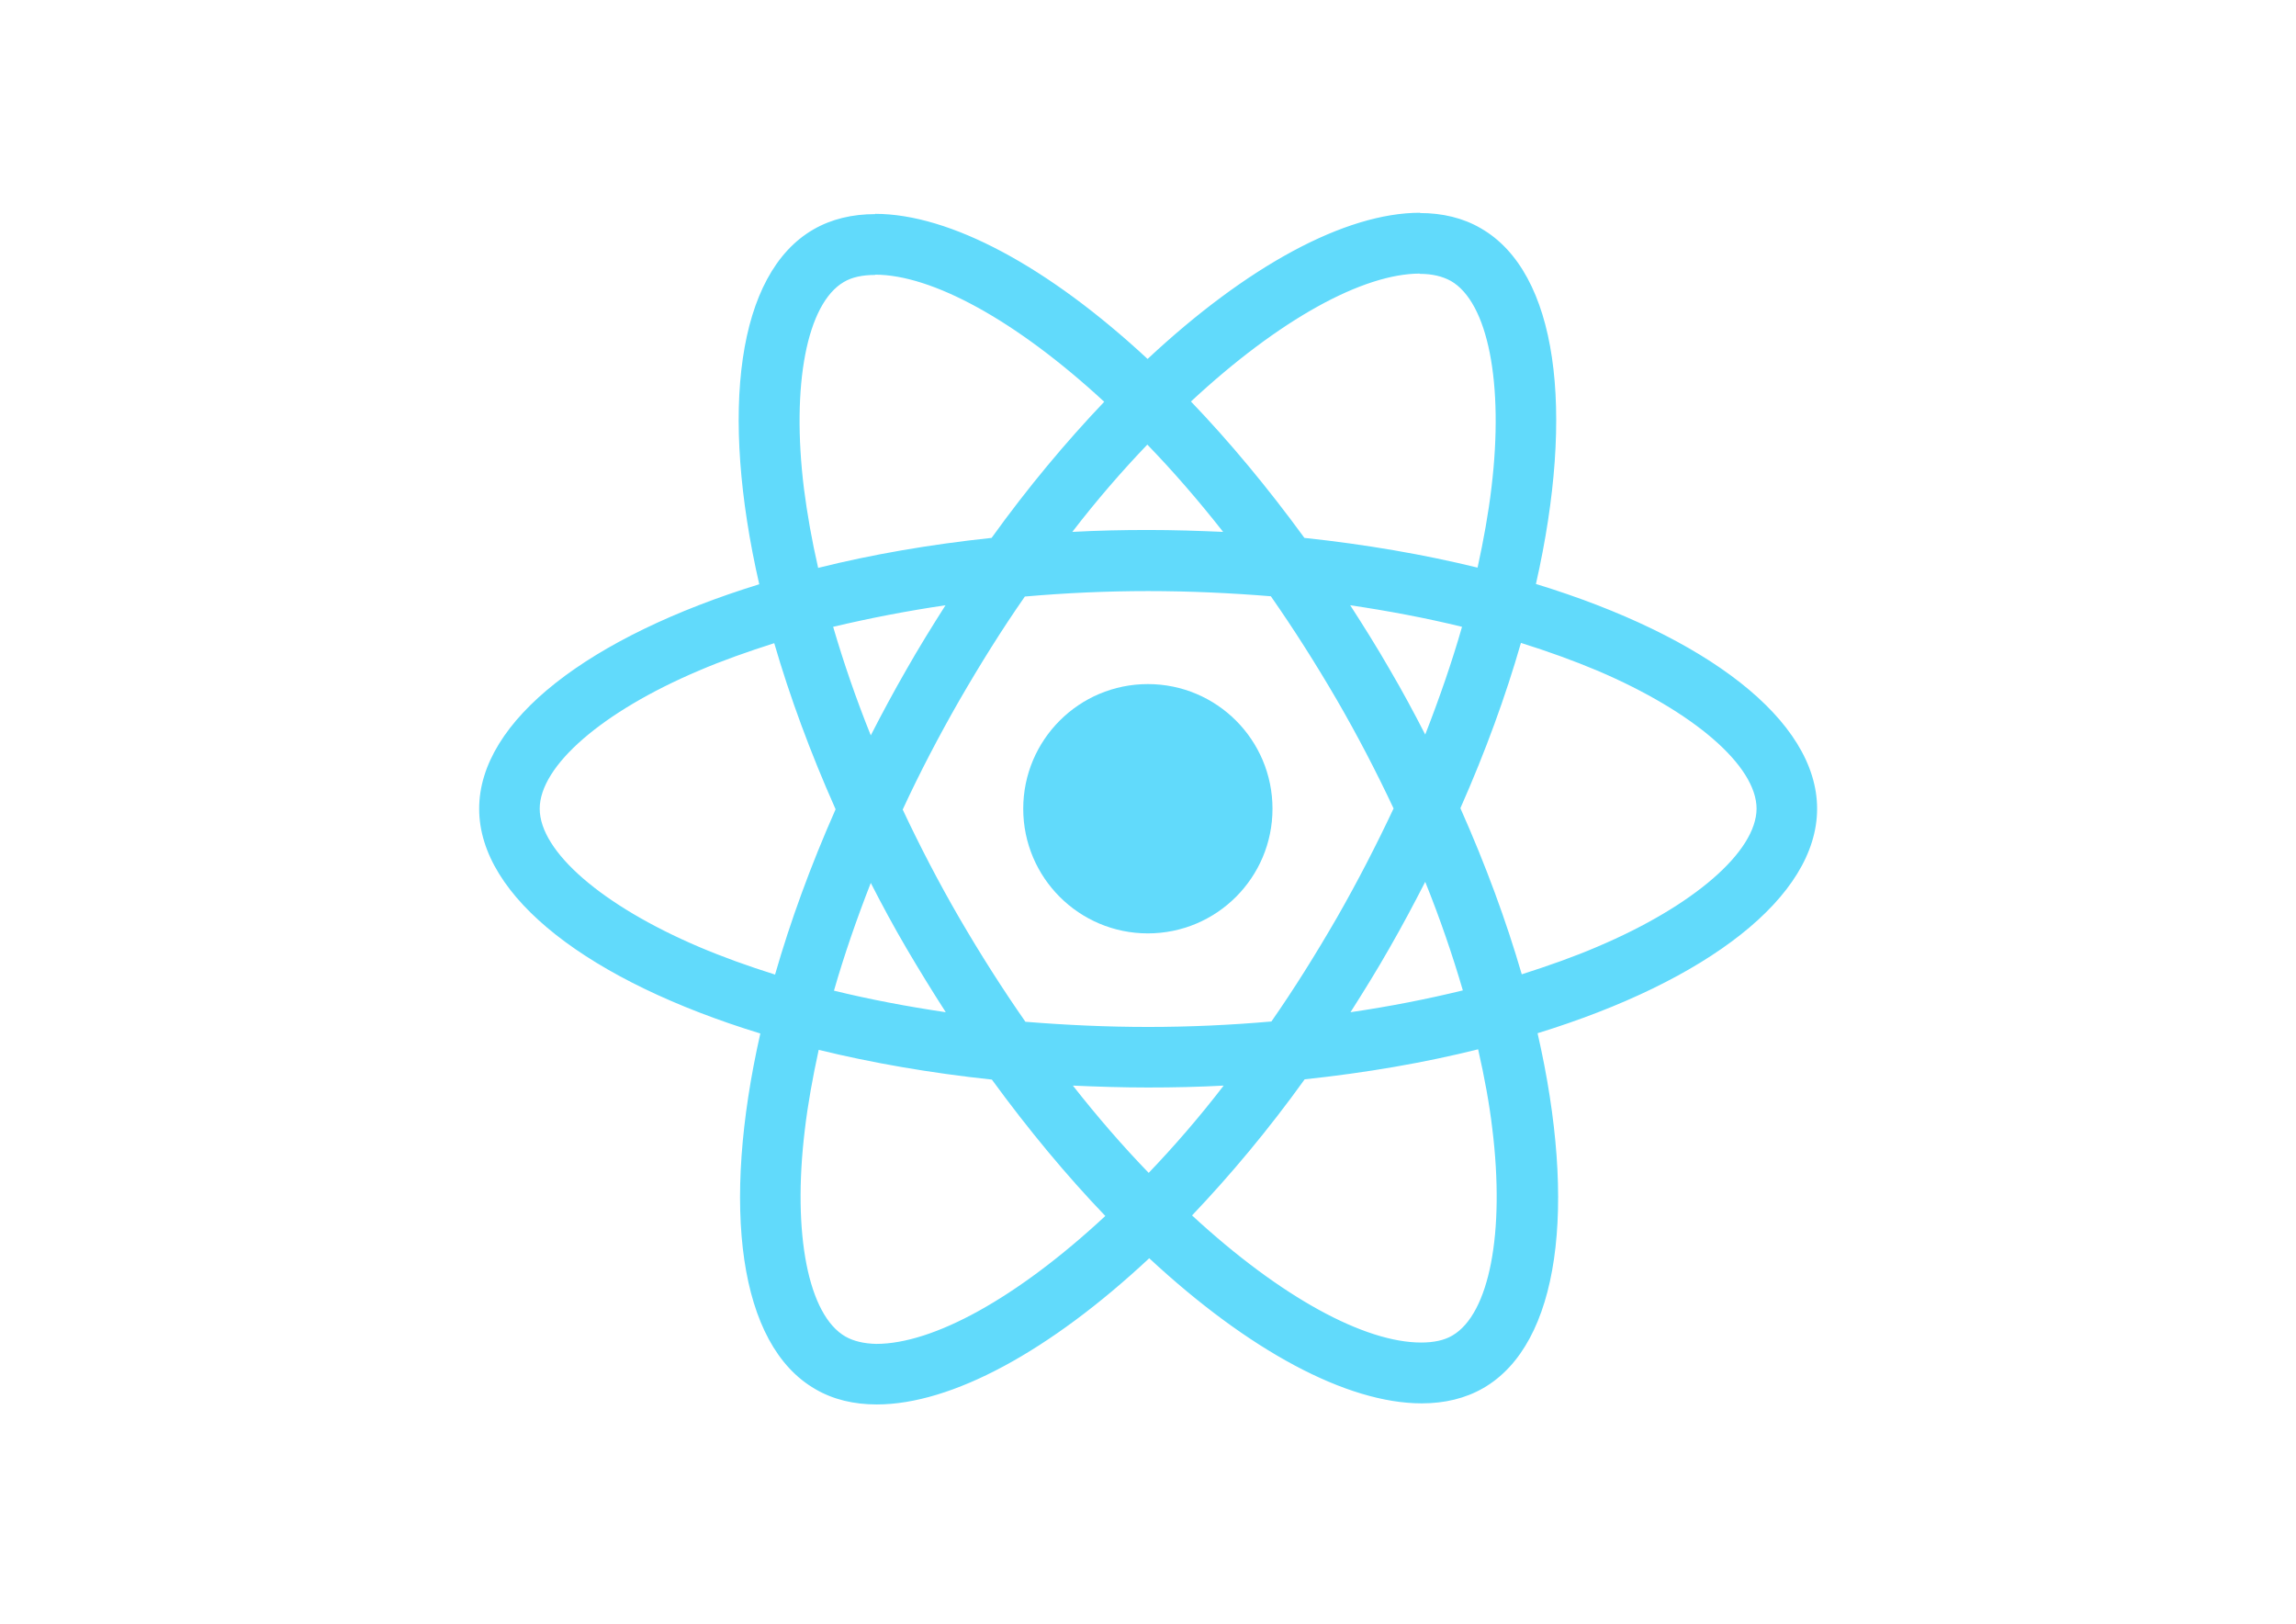
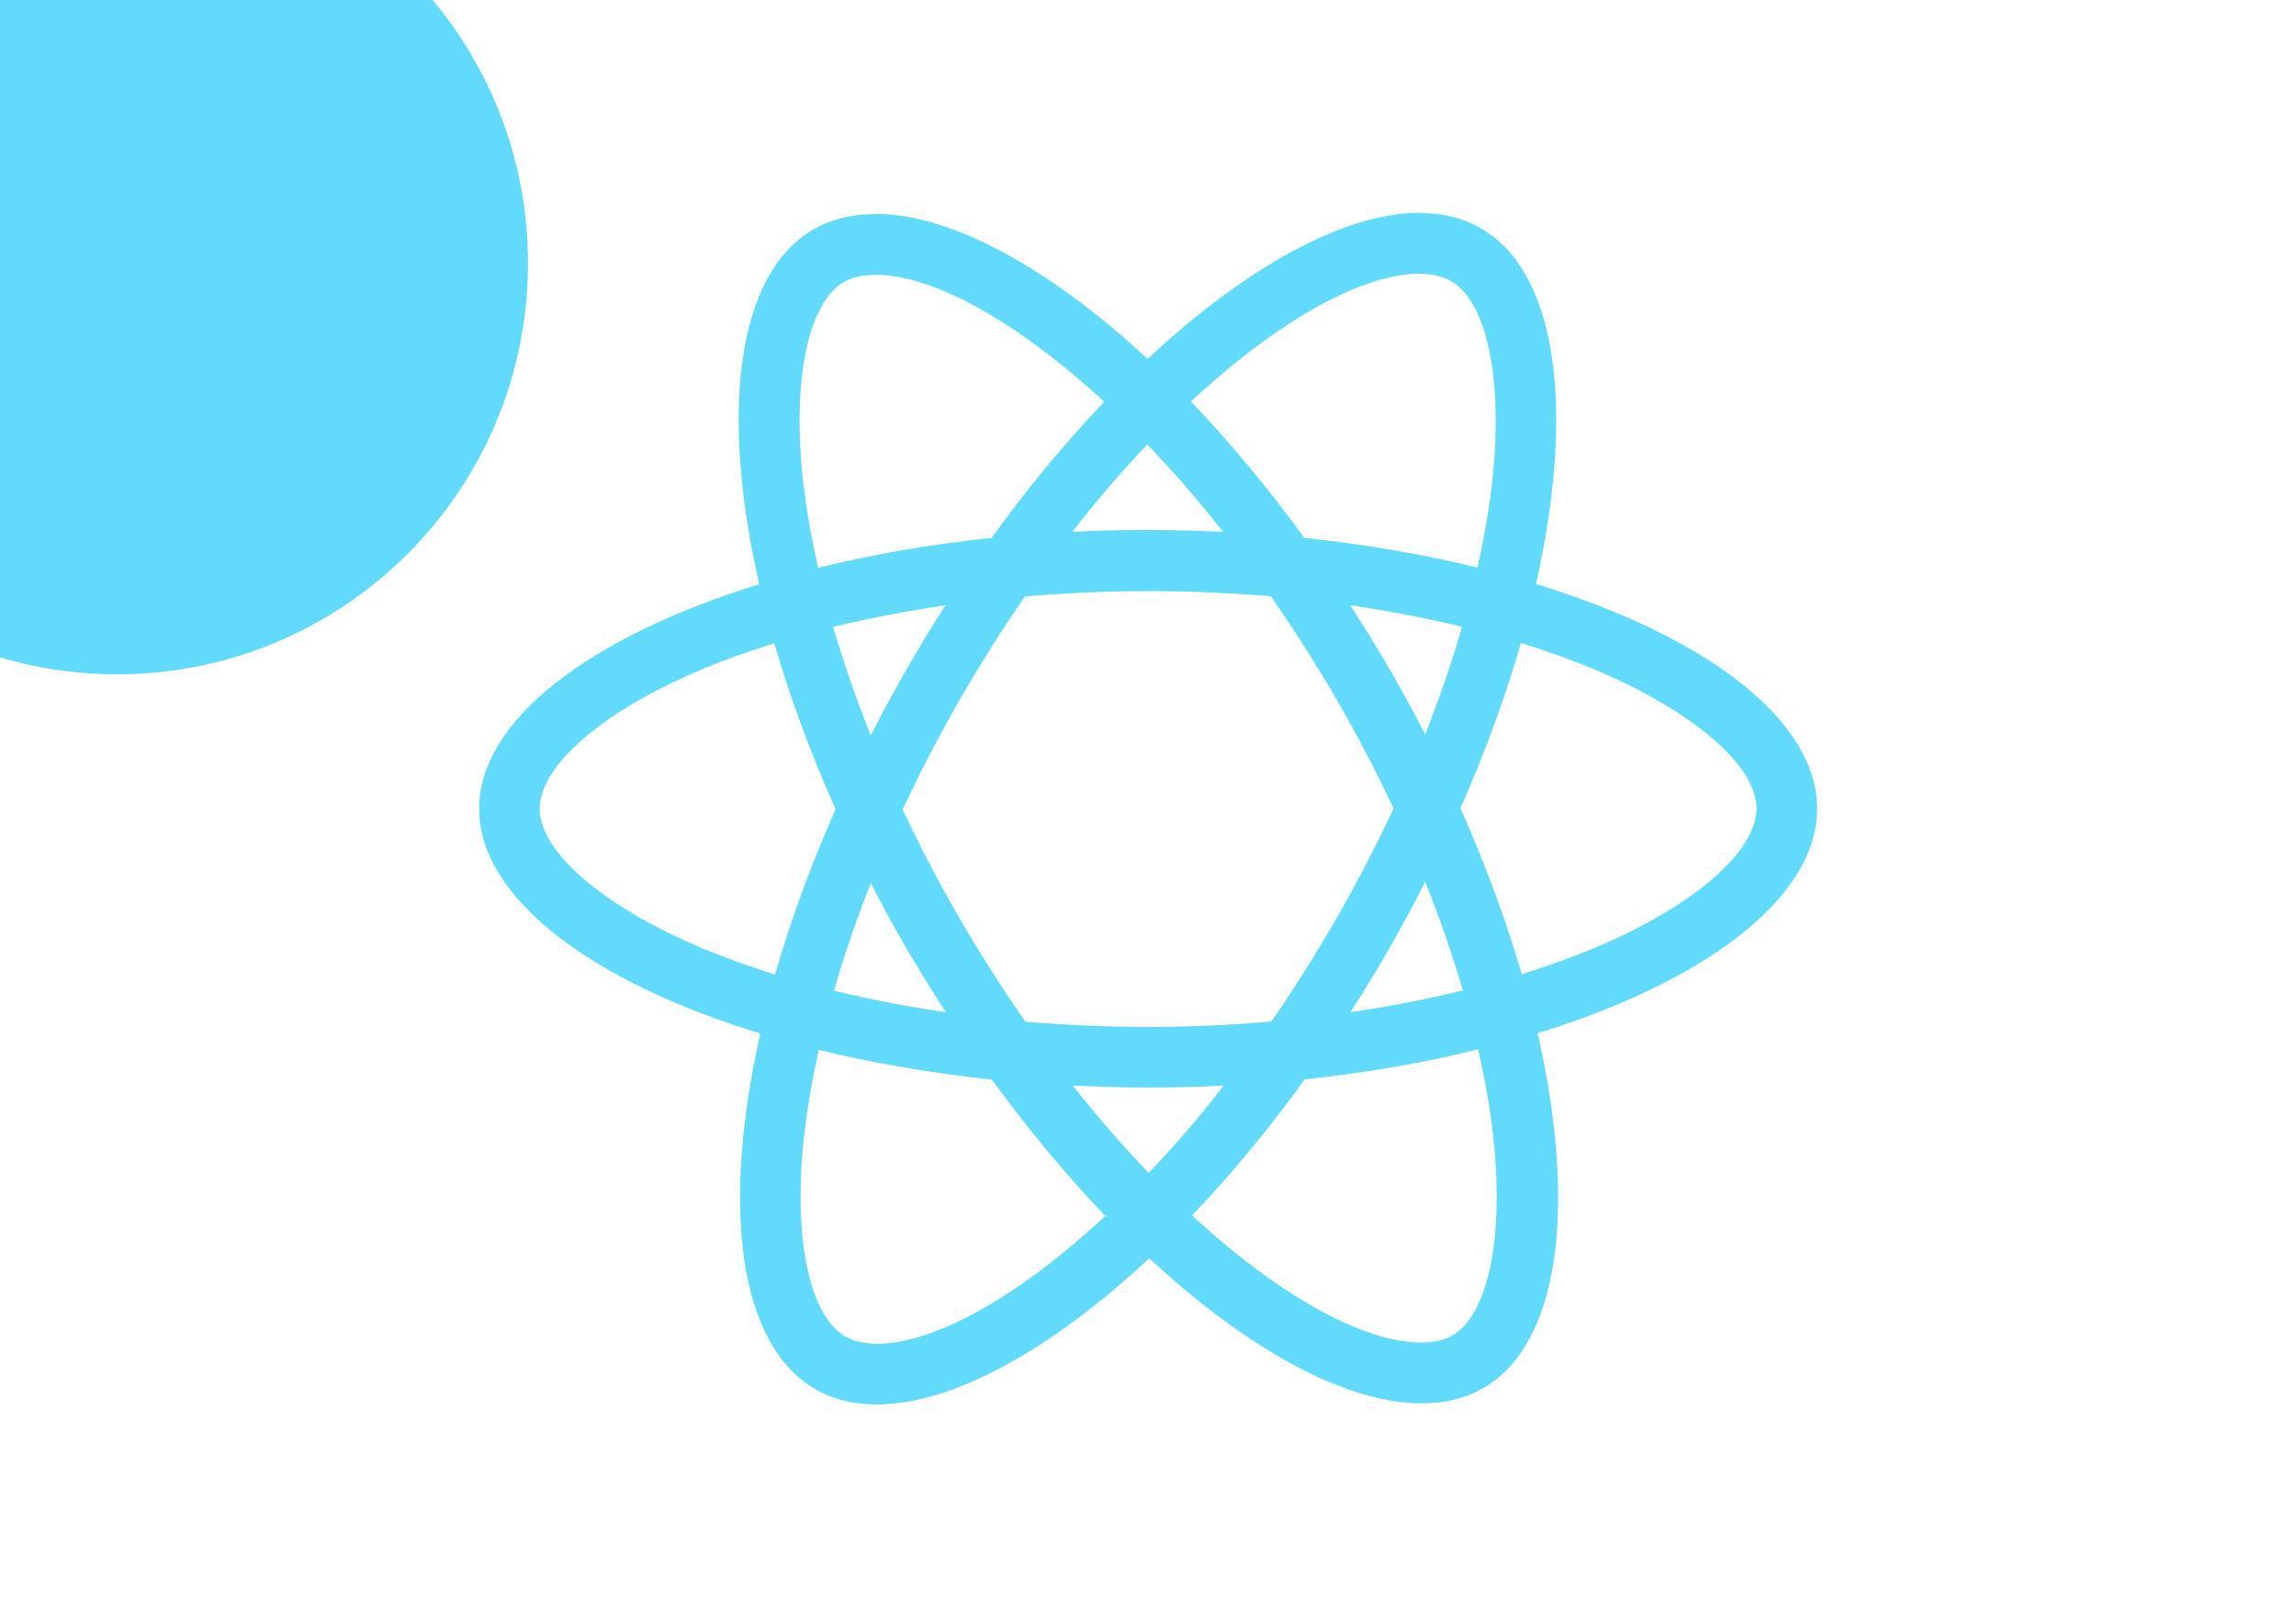
<svg xmlns="http://www.w3.org/2000/svg" viewBox="0 0 841.9 595.3">
  <g fill="#61DAFB">
    <path d="M666.3 296.5c0-32.5-40.7-63.3-103.1-82.4 14.4-63.6 8-114.2-20.2-130.4-6.5-3.8-14.1-5.6-22.4-5.6v22.3c4.6 0 8.3.9 11.4 2.6 13.6 7.8 19.5 37.5 14.9 75.7-1.1 9.4-2.9 19.3-5.1 29.4-19.6-4.8-41-8.5-63.5-10.9-13.5-18.5-27.5-35.3-41.6-50 32.6-30.3 63.2-46.9 84-46.9V78c-27.5 0-63.5 19.6-99.9 53.6-36.4-33.8-72.4-53.2-99.9-53.2v22.3c20.7 0 51.4 16.5 84 46.6-14 14.7-28 31.4-41.3 49.9-22.6 2.4-44 6.1-63.6 11-2.3-10-4-19.7-5.2-29-4.7-38.2 1.1-67.9 14.6-75.8 3-1.8 6.9-2.6 11.5-2.6V78.5c-8.4 0-16 1.8-22.6 5.6-28.1 16.2-34.4 66.7-19.9 130.1-62.2 19.2-102.7 49.9-102.7 82.3 0 32.5 40.7 63.3 103.1 82.4-14.4 63.6-8 114.2 20.2 130.4 6.5 3.8 14.1 5.6 22.5 5.6 27.5 0 63.5-19.6 99.9-53.6 36.4 33.8 72.4 53.2 99.9 53.2 8.4 0 16-1.8 22.6-5.6 28.1-16.2 34.4-66.7 19.9-130.1 62-19.1 102.5-49.9 102.5-82.3zm-130.2-66.7c-3.7 12.9-8.3 26.2-13.5 39.5-4.1-8-8.4-16-13.1-24-4.6-8-9.5-15.8-14.4-23.4 14.2 2.1 27.9 4.7 41 7.9zm-45.8 106.5c-7.8 13.5-15.8 26.3-24.1 38.2-14.9 1.3-30 2-45.2 2-15.1 0-30.2-.7-45-1.9-8.3-11.9-16.4-24.6-24.2-38-7.6-13.1-14.5-26.4-20.8-39.8 6.2-13.4 13.2-26.8 20.7-39.9 7.8-13.5 15.8-26.3 24.1-38.2 14.9-1.3 30-2 45.2-2 15.1 0 30.2.7 45 1.9 8.3 11.9 16.4 24.6 24.2 38 7.6 13.1 14.5 26.4 20.8 39.8-6.3 13.4-13.2 26.8-20.7 39.9zm32.3-13c5.4 13.4 10 26.8 13.8 39.8-13.1 3.2-26.9 5.9-41.2 8 4.9-7.7 9.8-15.6 14.4-23.7 4.6-8 8.9-16.1 13-24.1zM421.2 430c-9.3-9.6-18.6-20.3-27.8-32 9 .4 18.2.7 27.5.7 9.4 0 18.7-.2 27.8-.7-9 11.7-18.3 22.4-27.5 32zm-74.4-58.9c-14.2-2.1-27.9-4.7-41-7.9 3.7-12.9 8.3-26.2 13.5-39.5 4.1 8 8.4 16 13.1 24 4.7 8 9.5 15.8 14.4 23.4zM420.7 163c9.3 9.6 18.6 20.3 27.8 32-9-.4-18.2-.7-27.5-.7-9.4 0-18.7.2-27.8.7 9-11.7 18.3-22.4 27.5-32zm-74 58.9c-4.9 7.7-9.8 15.6-14.4 23.7-4.6 8-8.9 16-13 24-5.4-13.4-10-26.8-13.8-39.8 13.1-3.1 26.9-5.8 41.2-7.9zm-90.5 125.2c-35.4-15.1-58.3-34.9-58.3-50.6 0-15.7 22.9-35.6 58.3-50.6 8.6-3.7 18-7 27.7-10.1 5.7 19.6 13.2 40 22.5 60.9-9.2 20.8-16.6 41.1-22.2 60.6-9.9-3.1-19.3-6.5-28-10.2zM310 490c-13.6-7.8-19.5-37.5-14.9-75.7 1.1-9.4 2.9-19.3 5.1-29.4 19.6 4.8 41 8.5 63.5 10.9 13.5 18.5 27.5 35.3 41.6 50-32.6 30.3-63.2 46.9-84 46.9-4.5-.1-8.3-1-11.3-2.7zm237.2-76.2c4.7 38.2-1.1 67.9-14.6 75.8-3 1.8-6.9 2.6-11.5 2.6-20.7 0-51.4-16.5-84-46.6 14-14.7 28-31.4 41.3-49.9 22.6-2.4 44-6.1 63.6-11 2.3 10.1 4.1 19.8 5.2 29.1zm38.5-66.7c-8.6 3.7-18 7-27.7 10.1-5.7-19.6-13.2-40-22.5-60.9 9.2-20.8 16.6-41.1 22.2-60.6 9.9 3.1 19.3 6.5 28.1 10.2 35.4 15.1 58.3 34.9 58.3 50.6-.1 15.7-23 35.6-58.4 50.6zM320.8 78.4z" />
-     <circle cx="420.9" cy="296.5" r="45.7" />
+     <circle cx="42.9" cy="96.5" r="150.7" />
    <path d="M520.5 78.1z" />
  </g>
</svg>
